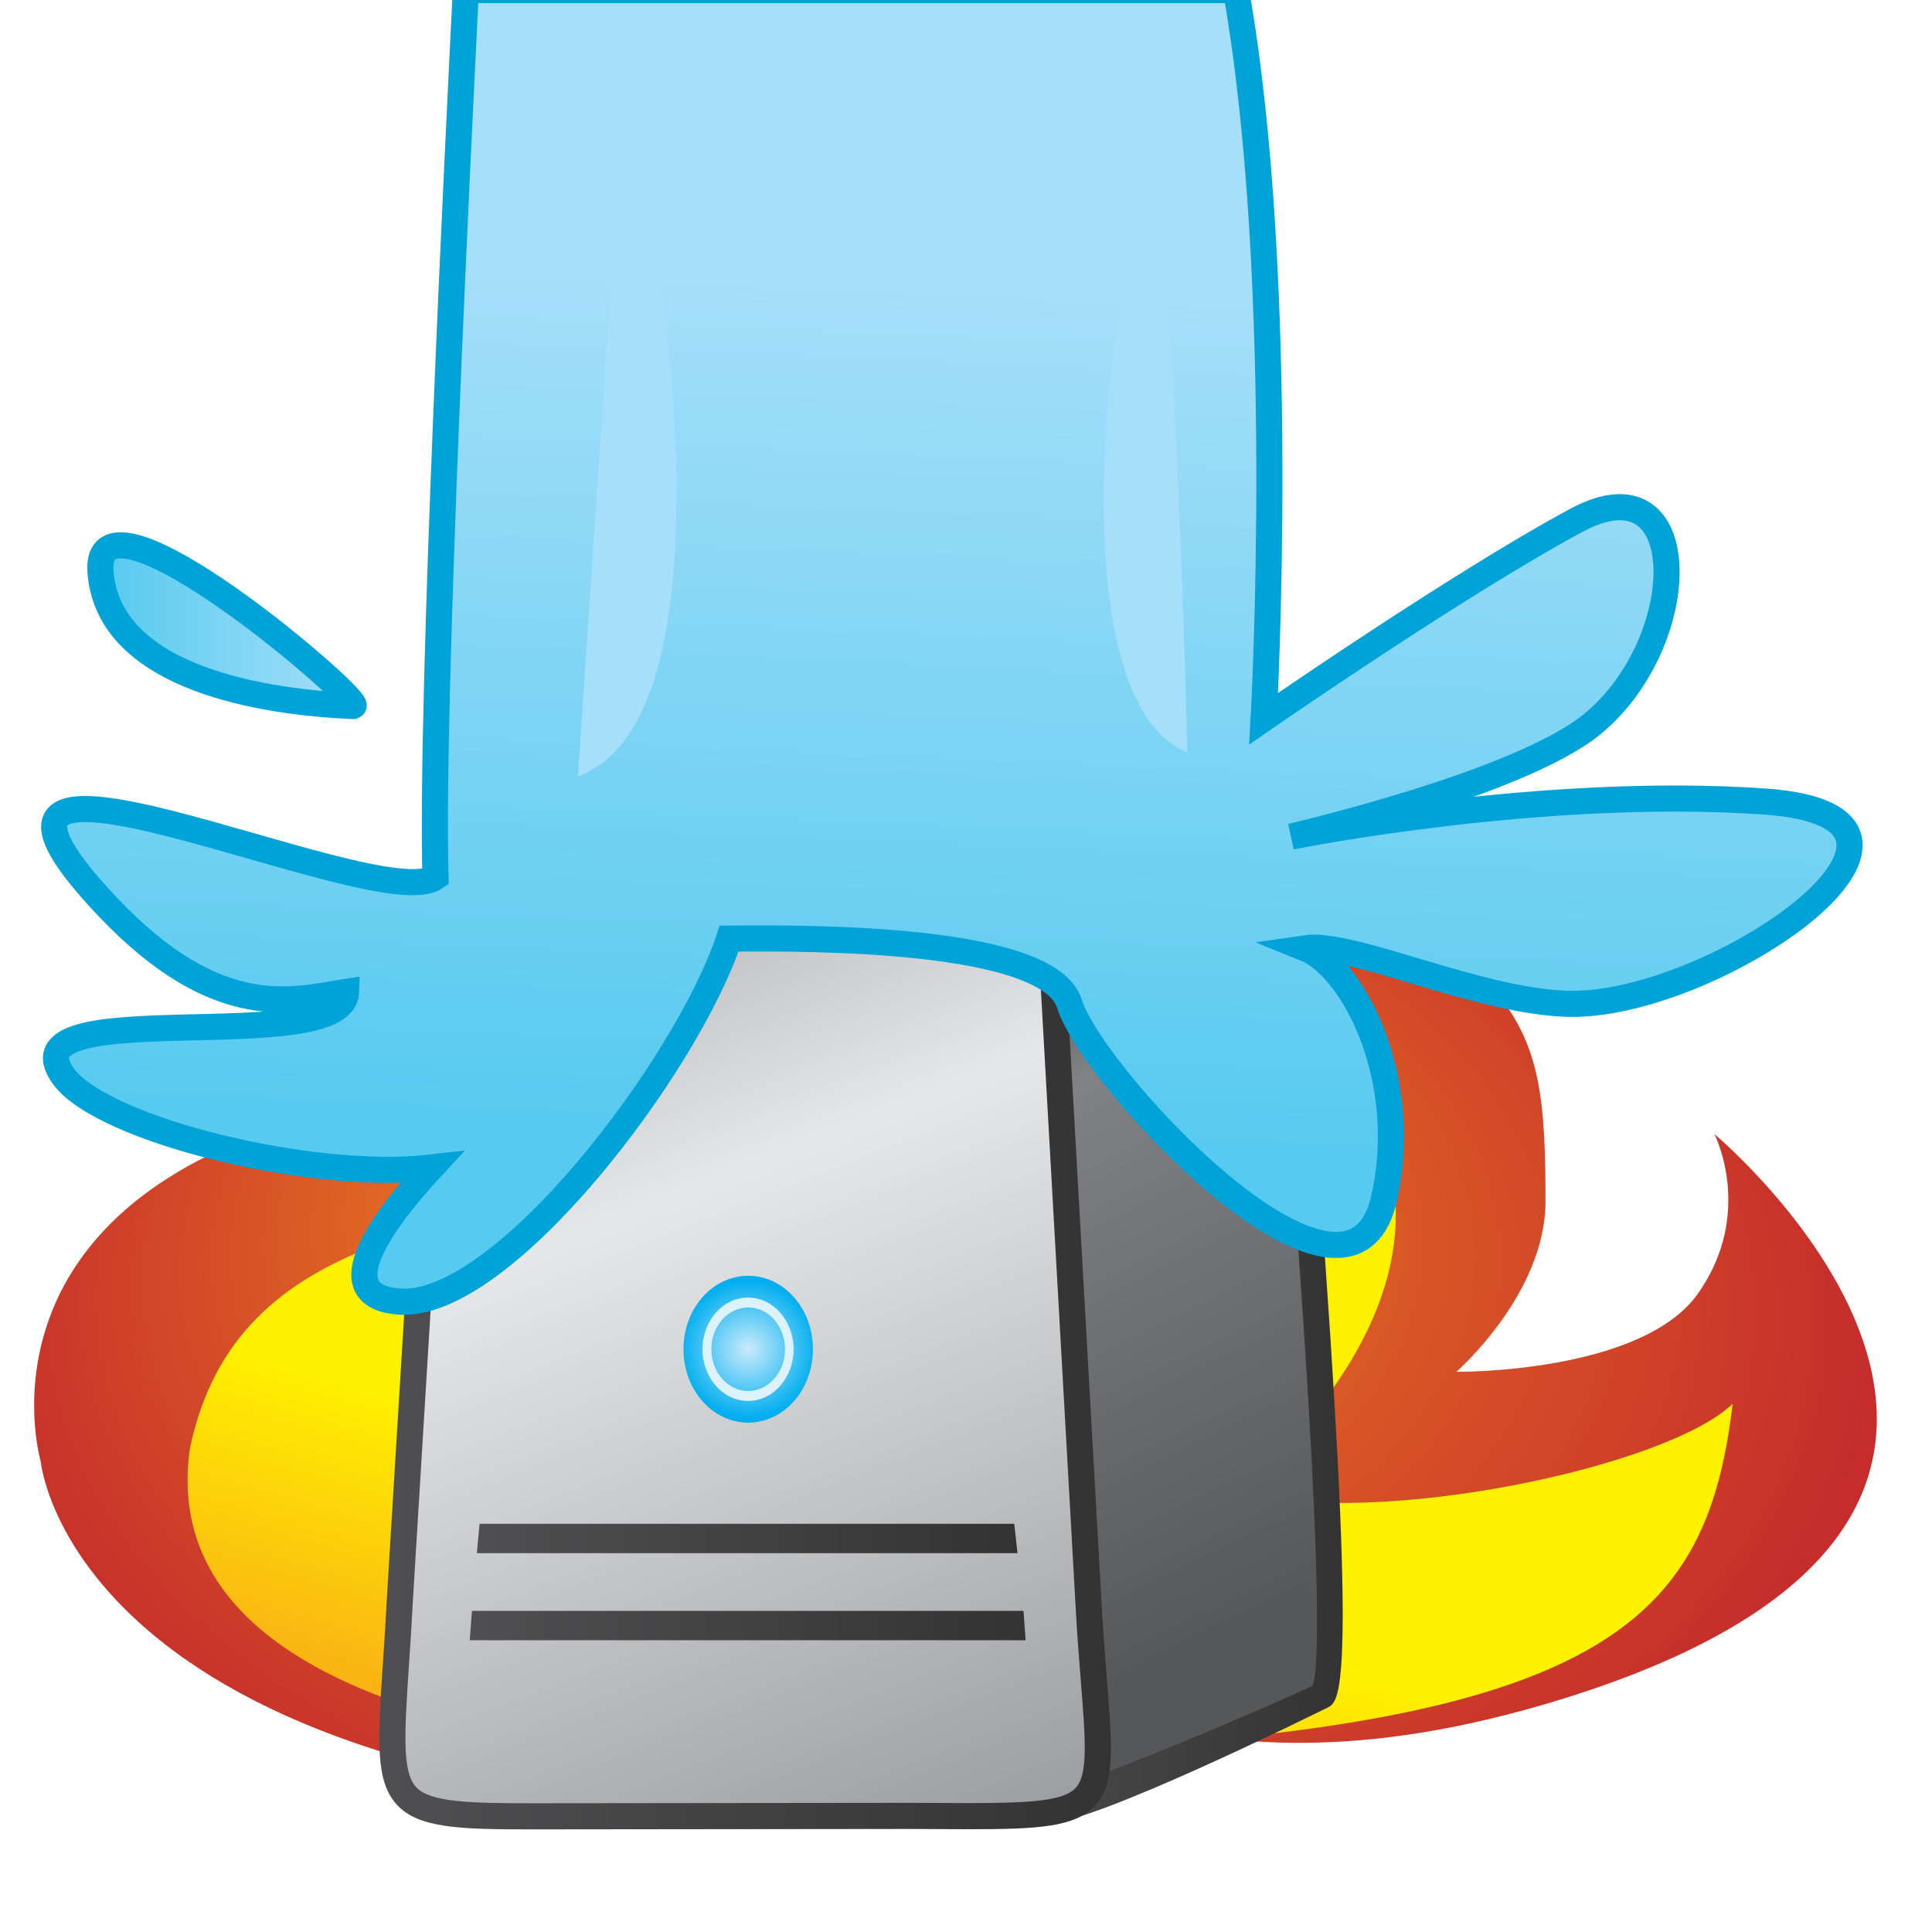
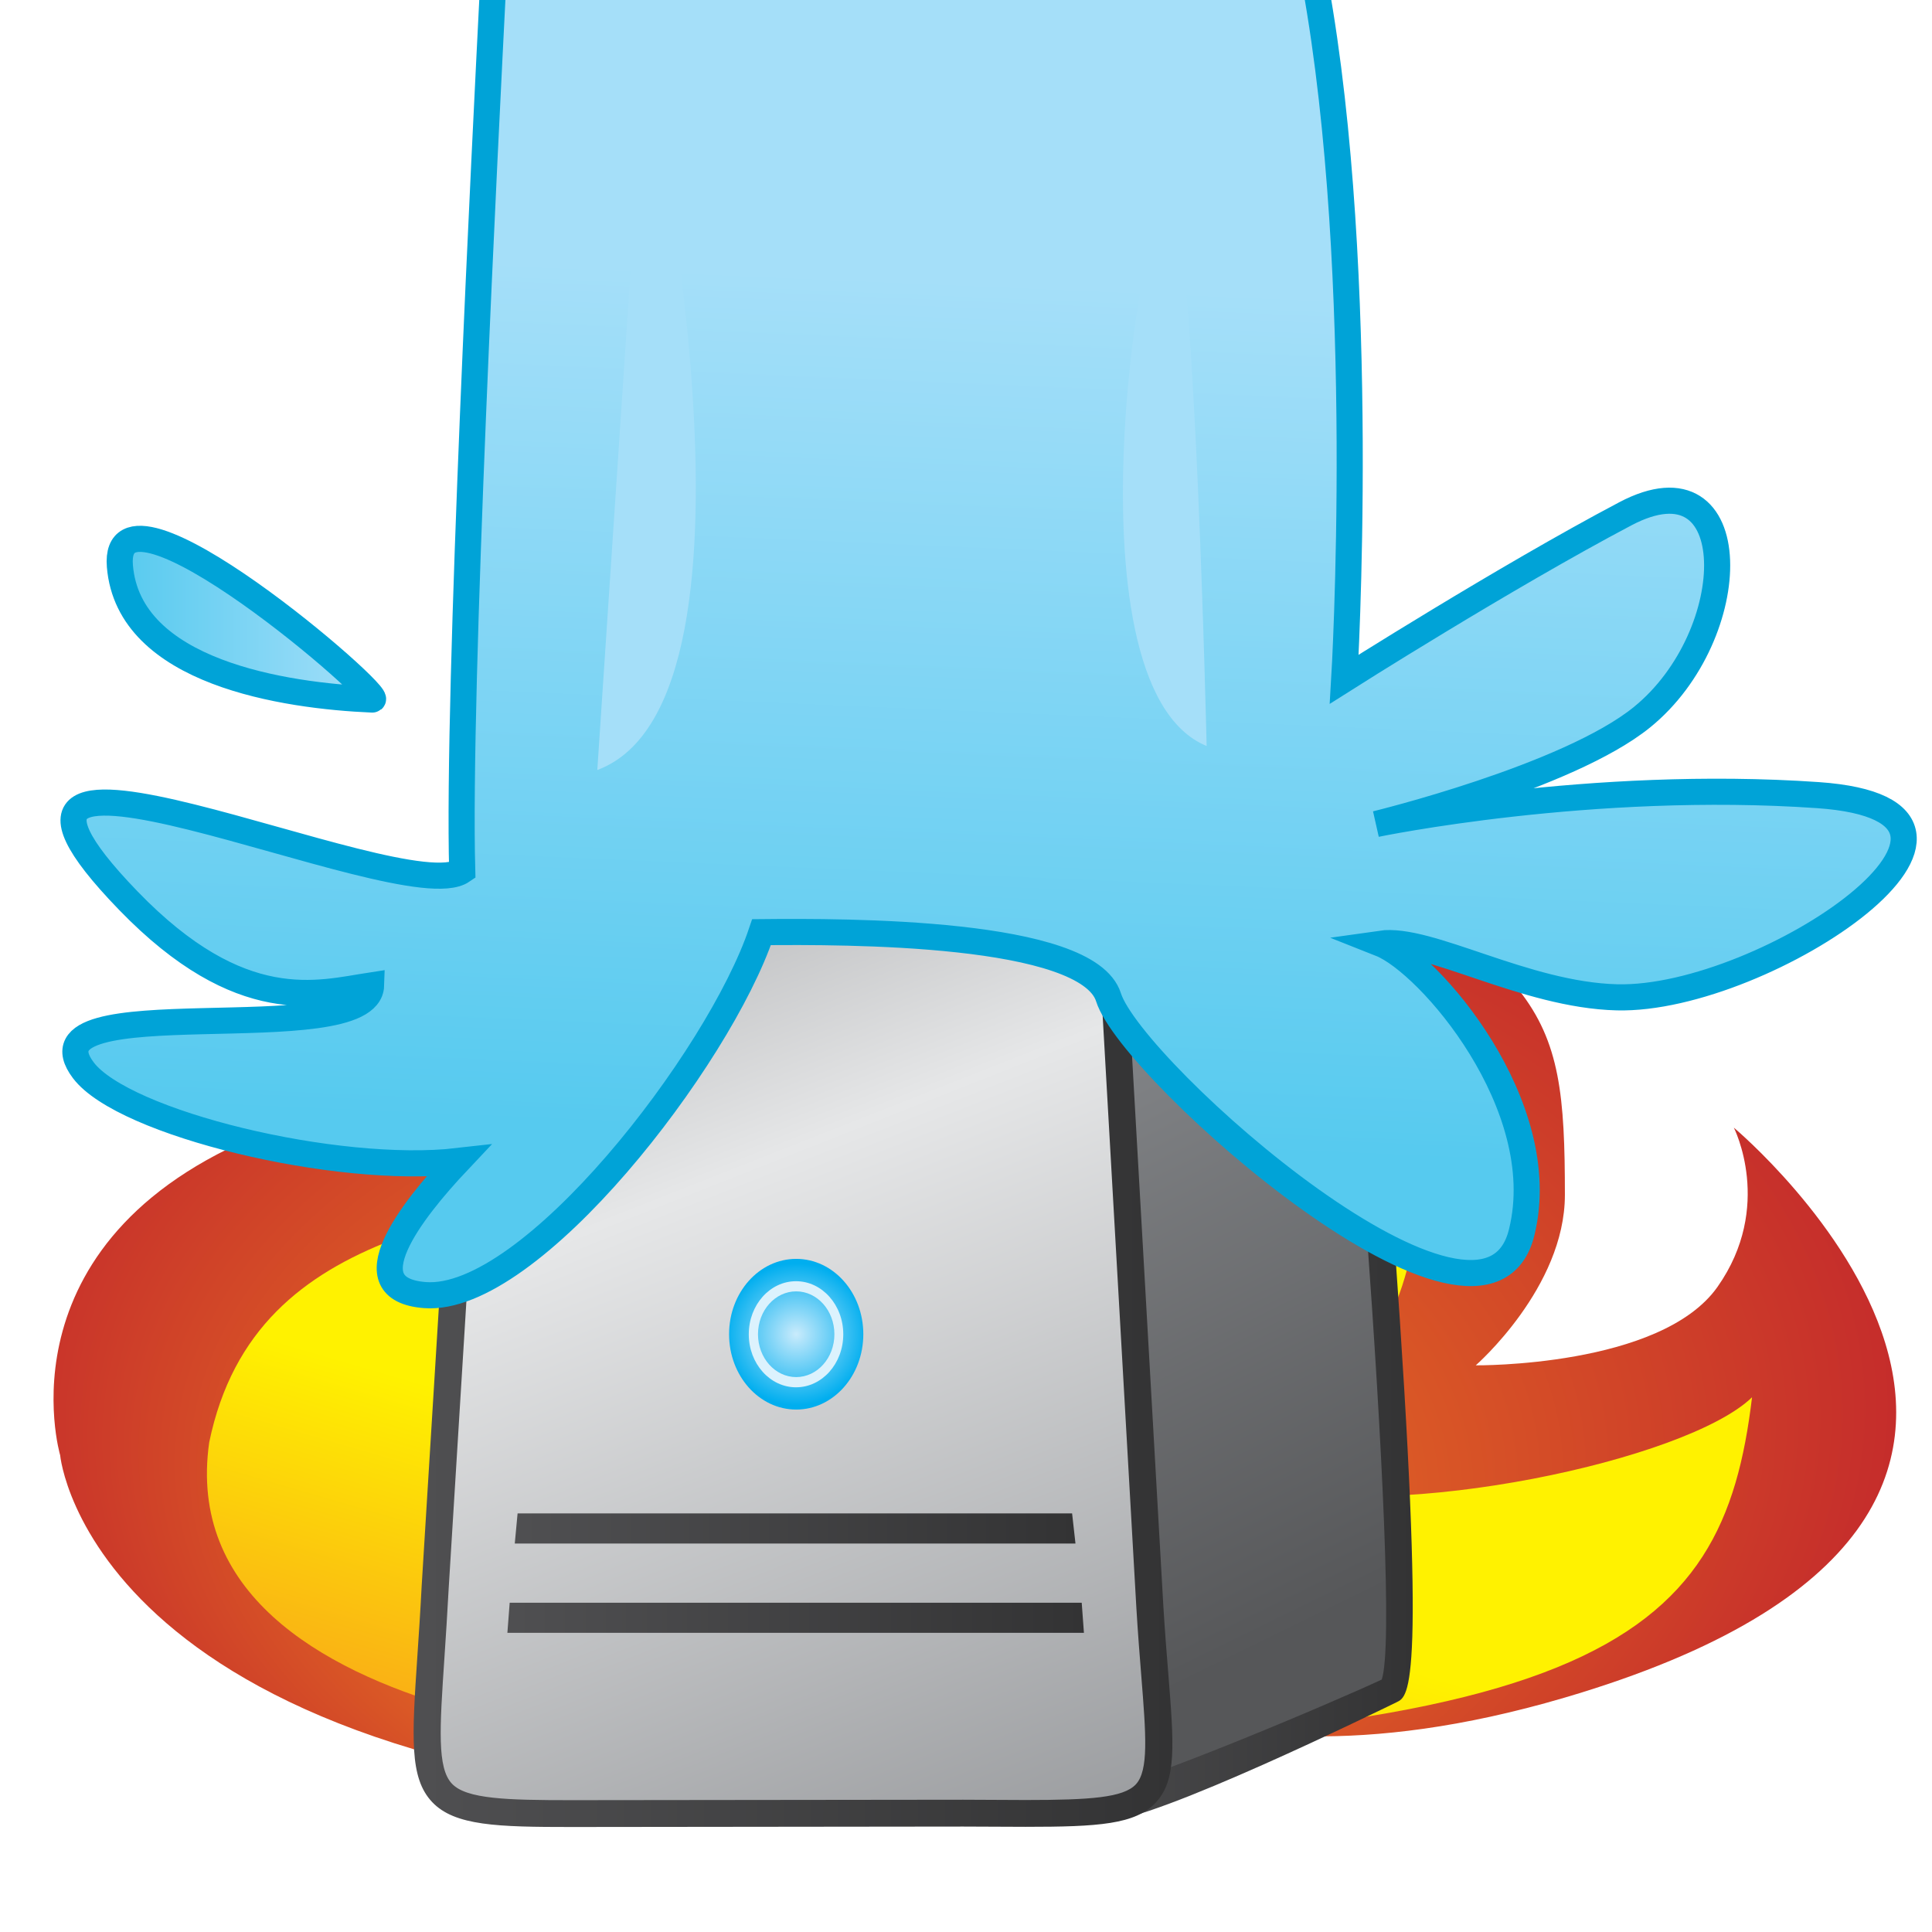
<svg xmlns="http://www.w3.org/2000/svg" version="1.1" id="Layer_1" x="0px" y="0px" width="74" height="74" viewBox="0 0 74 74" enable-background="new 0 0 73.583 71.417" xml:space="preserve">
-   <defs id="defs112" />
-   <g id="g3" transform="translate(-0.7413529,-0.3824115)">
-     <radialGradient id="SVGID_1_" cx="37.171" cy="43.196" r="41.779" fx="28.355" fy="26.446" gradientTransform="matrix(1,0,0,0.6316,0,25.7305)" gradientUnits="userSpaceOnUse">
+   <defs id="defs114" />
+   <g id="g3" transform="translate(0,-0.6295292)">
+     <radialGradient id="SVGID_1_" cx="37.19" cy="-197.655" r="41.779" fx="28.375" fy="-214.405" gradientTransform="matrix(1,0,0,-0.6316,-0.02,-71.8246)" gradientUnits="userSpaceOnUse">
      <stop offset="0" style="stop-color:#F7941E" id="stop6" />
      <stop offset="1" style="stop-color:#BE1E2D" id="stop8" />
    </radialGradient>
-     <path d="m 31.503,69.833 c 2.314,0.064 4.802,-0.241 7.324,-0.647 0.325,0.052 0.862,0.272 0.887,0.109 1.174,-7.559 4.288,1.045 20.224,-3.644 24.096,-7.09 6.471,-21.829 6.471,-21.829 0,0 1.541,3.019 -0.625,6.098 -2.168,3.079 -9.26,3.006 -9.26,3.006 0,0 3.414,-2.977 3.414,-6.528 0,-7.542 -0.748,-8.353 -11.904,-15.153 -10.248,-6.248 -27.46,-4.665 -30.053,-4.394 0.615,0.009 0.454,0.493 4.969,2.728 6.167,3.052 -1.5,10.21 -12.333,14.244 -10.833,4.034 -8.314,12.543 -8.314,12.543 0,0 1.146,12.686 29.2,13.467 z" id="path10" style="fill:url(#SVGID_1_)" />
+     <path d="m 31.503,69.833 c 2.314,0.063 4.802,-0.242 7.324,-0.647 0.325,0.052 0.862,0.272 0.887,0.108 1.175,-7.559 4.289,1.045 20.225,-3.644 24.096,-7.09 6.471,-21.829 6.471,-21.829 0,0 1.541,3.02 -0.625,6.098 -2.168,3.08 -9.26,3.006 -9.26,3.006 0,0 3.414,-2.977 3.414,-6.527 0,-7.542 -0.748,-8.354 -11.904,-15.153 -10.248,-6.248 -27.459,-4.665 -30.053,-4.394 0.615,0.009 0.454,0.493 4.969,2.728 6.167,3.052 -1.5,10.209 -12.333,14.245 -10.833,4.033 -8.314,12.543 -8.314,12.543 0,0 1.145,12.685 29.199,13.466 z" id="path10" style="fill:url(#SVGID_1_)" />
  </g>
-   <linearGradient id="SVGID_2_" gradientUnits="userSpaceOnUse" x1="31.308" y1="76.968" x2="36.402" y2="59.469" gradientTransform="translate(-0.7413529,-0.3824115)">
+   <linearGradient id="SVGID_2_" gradientUnits="userSpaceOnUse" x1="31.328" y1="-6.456" x2="36.422" y2="11.043" gradientTransform="matrix(1,0,0,-1,-0.02,69.88217)">
    <stop offset="0.076" style="stop-color:#F7941E" id="stop13" />
    <stop offset="1" style="stop-color:#FFF200" id="stop15" />
  </linearGradient>
-   <path d="m 27.262,67.257 c 0,0 -21.613,-0.3 -19.99,-11.763 1.792,-8.69 10.958,-8.38 17.625,-10.729 6.667,-2.349 15.44,-9.086 10.125,-12.955 4.33,0.378 29.768,9.249 12.5,25.342 5.25,1.392 16.344,-0.965 18.844,-3.385 -1.125,9.395 -5.771,13.701 -39.104,13.49 z" id="path17" style="fill:url(#SVGID_2_)" />
-   <linearGradient id="SVGID_3_" gradientUnits="userSpaceOnUse" x1="39.088" y1="37.902" x2="50.754" y2="61.735" gradientTransform="translate(-0.7413529,-0.3824115)">
-     <stop offset="0" style="stop-color:#565759" id="stop20" />
-     <stop offset="0.176" style="stop-color:#808285" id="stop22" />
-     <stop offset="1" style="stop-color:#565759" id="stop24" />
+   <path d="m 28.003,67.009 c 0,0 -21.613,-0.3 -19.99,-11.763 1.792,-8.69 10.958,-8.381 17.625,-10.729 6.667,-2.348 15.44,-9.086 10.125,-12.955 4.329,0.378 29.768,9.249 12.5,25.343 5.25,1.391 16.344,-0.966 18.844,-3.386 -1.125,9.395 -5.771,13.701 -39.104,13.49 z" id="path17" style="fill:url(#SVGID_2_)" />
+   <g id="g19" transform="translate(0,-0.6295292)">
+     <linearGradient id="SVGID_3_" gradientUnits="userSpaceOnUse" x1="40.62" y1="33.313" x2="52.606" y2="8.825" gradientTransform="matrix(1,0,0,-1,-0.02,70.5117)">
+       <stop offset="0" style="stop-color:#565759" id="stop22" />
+       <stop offset="0.176" style="stop-color:#808285" id="stop24" />
+       <stop offset="1" style="stop-color:#565759" id="stop26" />
+     </linearGradient>
+     <path d="m 39.275,16.019 c 0,0 10.019,7.253 11.697,10.931 0.806,6.414 3.544,38.055 2.301,38.652 C 52.031,66.203 42.947,70.138 41.39,70.11 39.837,70.081 38.276,18.428 39.275,16.019 z" id="path28" style="fill:url(#SVGID_3_)" />
+     <linearGradient id="SVGID_4_" gradientUnits="userSpaceOnUse" x1="38.541" y1="27.59" x2="54.131" y2="27.59" gradientTransform="matrix(1,0,0,-1,-0.02,70.5117)">
+       <stop offset="0.012" style="stop-color:#4F4F51" id="stop31" />
+       <stop offset="1" style="stop-color:#333334" id="stop33" />
+     </linearGradient>
+     <path d="M 42.351,70.383 H 41.38 C 41.258,70.381 41.029,70.337 40.852,70.07 39.008,67.294 38,17.502 38.794,15.584 l 0.225,-0.125 1.274,0.487 c 0.355,0.209 9.436,6.794 11.152,10.552 l 0.042,0.147 c 0.414,3.3 1.308,12.955 1.923,21.536 1.226,17.096 0.568,17.412 0.091,17.644 -0.62,0.299 -9.295,4.558 -11.15,4.558 z m -0.949,-1.026 0.004,0.514 v -0.514 c -10e-4,0 -0.002,0 -0.004,0 z M 39.624,16.676 C 38.915,23.1 40.513,65.798 41.647,69.335 43.543,69.031 51.181,65.778 52.924,64.96 53.746,62.518 51.358,33.979 50.469,26.853 49.028,23.856 41.843,18.336 39.624,16.676 z" id="path35" style="fill:url(#SVGID_4_)" />
+     <linearGradient id="SVGID_5_" gradientUnits="userSpaceOnUse" x1="19.315" y1="51.71" x2="40.811" y2="-2.842" gradientTransform="matrix(1,0,0,-1,-0.02,70.5117)">
+       <stop offset="0.012" style="stop-color:#757679" id="stop38" />
+       <stop offset="0.479" style="stop-color:#E6E7E8" id="stop40" />
+       <stop offset="1" style="stop-color:#95979A" id="stop42" />
+     </linearGradient>
+     <path d="m 44.041,62.173 c 0.502,8.271 1.668,7.931 -7.147,7.903 L 22.698,70.09 c -7.455,0.016 -6.482,0.002 -6.029,-8.677 l 2.333,-37.831 c 0.389,-7.365 0.713,-7.776 7.174,-7.776 l 7.691,0.009 c 8.795,-0.009 7.348,-0.666 8.212,11.888 l 1.962,34.47 z" id="path44" style="fill:url(#SVGID_5_)" />
+     <polygon points="41.26,22.541 41.334,24.048 19.449,24.048 19.635,22.541 " id="polygon46" style="fill:#f6f6f6" />
+     <polygon points="41.505,25.909 41.608,27.415 19.279,27.415 19.366,25.909 " id="polygon48" style="fill:#f6f6f6" />
+     <polygon points="41.68,29.179 41.764,30.686 19.098,30.686 19.205,29.179 " id="polygon50" style="fill:#f6f6f6" />
+     <g id="g52">
+       <linearGradient id="SVGID_6_" gradientUnits="userSpaceOnUse" x1="15.863" y1="27.561" x2="44.925" y2="27.561" gradientTransform="matrix(1,0,0,-1,-0.02,70.5117)">
+         <stop offset="0.012" style="stop-color:#4F4F51" id="stop55" />
+         <stop offset="1" style="stop-color:#333334" id="stop57" />
+       </linearGradient>
+       <path d="m 44.749,64.742 c -0.062,-0.755 -0.13,-1.615 -0.19,-2.598 L 42.596,27.669 c -0.116,-1.735 -0.194,-3.218 -0.257,-4.485 -0.355,-6.992 -0.402,-7.89 -6.128,-7.89 l -2.343,0.008 -7.692,-0.009 c -6.714,0 -7.289,0.618 -7.692,8.259 L 16.15,61.388 c -0.051,0.999 -0.111,1.88 -0.163,2.662 -0.208,3.109 -0.314,4.674 0.566,5.603 0.861,0.91 2.504,0.955 5.333,0.955 l 15.005,-0.017 2.39,0.01 c 2.801,0 4.205,-0.093 4.987,-0.928 0.808,-0.864 0.696,-2.224 0.481,-4.931 z M 19.268,27.704 h 22.291 c 0,0.01 0,0.02 0.002,0.029 l 0.098,1.734 h -22.5 l 0.109,-1.763 z m 22.091,-3.368 c 0.029,0.579 0.065,1.202 0.105,1.861 H 19.361 l 0.115,-1.861 h 21.883 z m -15.183,-8.016 7.693,0.009 2.342,-0.008 c 4.642,0 4.738,0.017 5.069,6.509 H 19.564 c 0.353,-6.366 0.697,-6.51 6.612,-6.51 z m 17.329,52.655 c -0.476,0.508 -1.739,0.599 -4.224,0.599 L 36.892,69.563 21.887,69.58 c -2.477,0 -4.02,-0.043 -4.576,-0.63 -0.571,-0.604 -0.471,-2.106 -0.288,-4.832 0.052,-0.785 0.111,-1.674 0.164,-2.673 l 1.88,-30.469 h 22.68 l 1.778,31.229 c 0.059,0.99 0.128,1.859 0.189,2.617 0.18,2.259 0.289,3.621 -0.209,4.153 z" id="path59" style="fill:url(#SVGID_6_)" />
+       <linearGradient id="SVGID_7_" gradientUnits="userSpaceOnUse" x1="19.454" y1="7.918" x2="41.538" y2="7.918" gradientTransform="matrix(1,0,0,-1,-0.02,70.5117)">
+         <stop offset="0.012" style="stop-color:#4F4F51" id="stop62" />
+         <stop offset="1" style="stop-color:#333334" id="stop64" />
+       </linearGradient>
+       <polygon points="41.432,62.017 19.522,62.017 19.434,63.171 41.517,63.171 " id="polygon66" style="fill:url(#SVGID_7_)" />
+       <linearGradient id="SVGID_8_" gradientUnits="userSpaceOnUse" x1="19.737" y1="11.338" x2="41.213" y2="11.338" gradientTransform="matrix(1,0,0,-1,-0.02,70.5117)">
+         <stop offset="0.012" style="stop-color:#4F4F51" id="stop69" />
+         <stop offset="1" style="stop-color:#333334" id="stop71" />
+       </linearGradient>
+       <polygon points="41.193,59.75 41.064,58.596 19.825,58.596 19.717,59.75 " id="polygon73" style="fill:url(#SVGID_8_)" />
+     </g>
+     <radialGradient id="SVGID_9_" cx="31.681" cy="18.778" r="2.72" gradientTransform="matrix(1.0107,0,0,-1,-1.5234,70.5117)" gradientUnits="userSpaceOnUse">
+       <stop offset="0" style="stop-color:#C9EBFC" id="stop76" />
+       <stop offset="1" style="stop-color:#00AEEF" id="stop78" />
+     </radialGradient>
+     <ellipse cx="30.496" cy="51.733" rx="2.571" ry="2.886" id="ellipse80" style="fill:url(#SVGID_9_)" d="m 33.067,51.733 c 0,1.594 -1.151,2.886 -2.571,2.886 -1.42,0 -2.571,-1.292 -2.571,-2.886 0,-1.594 1.151,-2.886 2.571,-2.886 1.42,0 2.571,1.292 2.571,2.886 z" />
+     <path d="m 30.489,49.703 c -0.999,0 -1.809,0.91 -1.809,2.032 0,1.123 0.811,2.031 1.809,2.031 1,0 1.81,-0.908 1.81,-2.031 0,-1.122 -0.811,-2.032 -1.81,-2.032 z m 0.006,3.672 c -0.807,0 -1.462,-0.735 -1.462,-1.641 0,-0.908 0.655,-1.642 1.462,-1.642 0.808,0 1.464,0.733 1.464,1.642 0.001,0.905 -0.655,1.641 -1.464,1.641 z" id="path82" style="fill:#dcf2fd" />
+   </g>
+   <linearGradient id="SVGID_10_" gradientUnits="userSpaceOnUse" x1="37.374" y1="26.154" x2="38.787" y2="59.062" gradientTransform="matrix(1,0,0,-1,-0.02,69.88217)">
+     <stop offset="0" style="stop-color:#56CAEF" id="stop85" />
+     <stop offset="1" style="stop-color:#A5DFF9" id="stop87" />
  </linearGradient>
-   <path d="m 37.122,16.875 c 0,0 9.66,7.068 11.279,10.652 0.779,6.25 3.418,37.084 2.219,37.667 -1.199,0.584 -9.958,4.42 -11.457,4.393 -1.498,-0.03 -3.003,-50.365 -2.041,-52.712 z" id="path26" style="fill:url(#SVGID_3_)" />
-   <linearGradient id="SVGID_4_" gradientUnits="userSpaceOnUse" x1="37.136" y1="43.473" x2="52.168" y2="43.473" gradientTransform="translate(-0.7413529,-0.3824115)">
-     <stop offset="0.012" style="stop-color:#4F4F51" id="stop29" />
-     <stop offset="1" style="stop-color:#333334" id="stop31" />
+   <path stroke-miterlimit="10" d="m 69.63,30.455 c -8.698,-0.604 -16.922,1.107 -16.922,1.107 0,0 7.333,-1.782 10.181,-4.089 3.906,-3.167 3.982,-10.232 -0.638,-7.792 -4.623,2.44 -10.764,6.335 -10.764,6.335 0,0 0.926,-15.381 -1.112,-26.646 H 18.889 c -0.292,5.802 -1.378,27.084 -1.185,33.983 -2.28,1.565 -21.075,-7.422 -12.792,1.141 4.326,4.472 7.29,3.557 9.302,3.25 -0.083,2.597 -13.497,-0.028 -11.022,3.25 1.538,2.037 9.704,4.01 14.354,3.477 -1.816,1.925 -4.134,4.914 -1.271,5.134 4.04,0.312 11.267,-9.06 12.893,-13.901 3.203,-0.031 12.486,-0.057 13.291,2.496 0.894,2.836 14.47,14.838 15.834,8.963 1.167,-4.833 -3.555,-10.284 -5.413,-11.019 1.841,-0.265 5.521,1.968 9.055,2.056 5.708,0.143 16.395,-7.141 7.695,-7.745 z" id="path89" style="fill:url(#SVGID_10_);stroke:#00a3d7;stroke-width:1;stroke-miterlimit:10" />
+   <linearGradient id="SVGID_11_" gradientUnits="userSpaceOnUse" x1="47.633" y1="25.46" x2="45.883" y2="40.21" gradientTransform="matrix(1,0,0,-1,-0.02,69.88217)">
+     <stop offset="0" style="stop-color:#56CAEF" id="stop92" />
+     <stop offset="1" style="stop-color:#A5DFF9" id="stop94" />
  </linearGradient>
-   <path d="m 40.087,69.852 h -0.933 c -0.118,-0.002 -0.34,-0.045 -0.511,-0.305 -1.777,-2.705 -2.75,-51.227 -1.983,-53.096 l 0.214,-0.121 1.229,0.474 c 0.344,0.204 9.1,6.621 10.754,10.283 l 0.041,0.144 c 0.4,3.215 1.262,12.625 1.854,20.986 1.182,16.66 0.549,16.969 0.088,17.193 -0.599,0.291 -8.964,4.442 -10.753,4.442 z m -0.914,-1 0.007,0.5 v -0.5 c -0.003,0 -0.005,0 -0.007,0 z m -1.715,-51.337 c -0.683,6.26 0.857,47.868 1.951,51.315 1.828,-0.297 9.194,-3.467 10.874,-4.264 0.793,-2.379 -1.51,-30.19 -2.367,-37.134 -1.39,-2.92 -8.317,-8.299 -10.458,-9.917 z" id="path33" style="fill:url(#SVGID_4_)" />
-   <linearGradient id="SVGID_5_" gradientUnits="userSpaceOnUse" x1="18.51" y1="19.993" x2="39.426" y2="73.076" gradientTransform="translate(-0.7413529,-0.3824115)">
-     <stop offset="0.012" style="stop-color:#757679" id="stop36" />
-     <stop offset="0.479" style="stop-color:#E6E7E8" id="stop38" />
-     <stop offset="1" style="stop-color:#95979A" id="stop40" />
+   <path d="m 46.217,28.574 c 0,0 -0.449,-19.5 -1.334,-21 -0.885,-1.5 -4.388,18.65 1.334,21 z" id="path96" style="fill:url(#SVGID_11_)" />
+   <linearGradient id="SVGID_12_" gradientUnits="userSpaceOnUse" x1="52.86" y1="43.149" x2="51.11" y2="57.899" gradientTransform="matrix(0.9978,0.0664,0.0664,-0.9978,-29.7308,84.54077)">
+     <stop offset="0" style="stop-color:#56CAEF" id="stop99" />
+     <stop offset="1" style="stop-color:#A5DFF9" id="stop101" />
  </linearGradient>
-   <path d="m 41.717,61.852 c 0.484,8.061 1.609,7.729 -6.891,7.701 l -13.687,0.014 c -7.188,0.016 -6.25,0.002 -5.813,-8.455 l 2.25,-36.866 c 0.375,-7.177 0.688,-7.578 6.917,-7.578 l 7.416,0.009 c 8.479,-0.009 7.084,-0.649 7.917,11.585 l 1.891,33.59 z" id="path42" style="fill:url(#SVGID_5_)" />
-   <polygon points="39.849,25.081 18.747,25.081 18.927,23.612 39.778,23.612 " id="polygon44" style="fill:#f6f6f6" transform="translate(-0.7413529,-0.3824115)" />
-   <polygon points="40.112,28.362 18.583,28.362 18.667,26.894 40.015,26.894 " id="polygon46" style="fill:#f6f6f6" transform="translate(-0.7413529,-0.3824115)" />
-   <polygon points="40.262,31.55 18.409,31.55 18.511,30.081 40.183,30.081 " id="polygon48" style="fill:#f6f6f6" transform="translate(-0.7413529,-0.3824115)" />
-   <g id="g50" transform="translate(-0.7413529,-0.3824115)">
-     <linearGradient id="SVGID_6_" gradientUnits="userSpaceOnUse" x1="15.271" y1="43.5" x2="43.291" y2="43.5">
-       <stop offset="0.012" style="stop-color:#4F4F51" id="stop53" />
-       <stop offset="1" style="stop-color:#333334" id="stop55" />
-     </linearGradient>
-     <path d="M 43.14,64.736 C 43.082,64.002 43.015,63.162 42.957,62.205 L 41.066,28.61 C 40.951,26.919 40.878,25.474 40.816,24.239 40.474,17.426 40.43,16.551 34.909,16.551 L 32.65,16.559 25.233,16.55 c -6.473,0 -7.027,0.602 -7.416,8.048 l -2.25,36.871 c -0.05,0.973 -0.107,1.832 -0.157,2.594 -0.201,3.031 -0.302,4.553 0.546,5.459 0.83,0.887 2.414,0.93 5.142,0.93 l 14.468,-0.016 2.303,0.01 c 2.702,0 4.057,-0.09 4.809,-0.904 0.777,-0.841 0.671,-2.167 0.462,-4.806 z M 18.573,28.644 h 21.493 c 10e-4,0.01 10e-4,0.019 0.002,0.028 l 0.095,1.69 H 18.468 l 0.105,-1.718 z m 21.3,-3.282 c 0.029,0.564 0.063,1.17 0.101,1.813 H 18.663 l 0.11,-1.813 h 21.1 z m -14.639,-7.812 7.417,0.009 2.259,-0.008 c 4.475,0 4.568,0.017 4.888,6.343 h -20.94 c 0.341,-6.203 0.672,-6.344 6.376,-6.344 z m 16.709,51.313 c -0.457,0.494 -1.678,0.582 -4.074,0.582 l -2.302,-0.01 -14.469,0.016 c -2.388,0 -3.876,-0.041 -4.412,-0.613 -0.551,-0.588 -0.454,-2.053 -0.278,-4.709 0.051,-0.766 0.108,-1.631 0.158,-2.605 l 1.813,-29.692 h 21.867 l 1.713,30.432 c 0.058,0.965 0.125,1.811 0.184,2.551 0.174,2.2 0.28,3.528 -0.2,4.048 z" id="path57" style="fill:url(#SVGID_6_)" />
-     <linearGradient id="SVGID_7_" gradientUnits="userSpaceOnUse" x1="18.733" y1="62.644" x2="40.025" y2="62.644">
-       <stop offset="0.012" style="stop-color:#4F4F51" id="stop60" />
-       <stop offset="1" style="stop-color:#333334" id="stop62" />
-     </linearGradient>
-     <polygon points="18.818,62.082 18.733,63.207 40.025,63.207 39.943,62.082 " id="polygon64" style="fill:url(#SVGID_7_)" />
-     <linearGradient id="SVGID_8_" gradientUnits="userSpaceOnUse" x1="19.006" y1="59.31" x2="39.714" y2="59.31">
-       <stop offset="0.012" style="stop-color:#4F4F51" id="stop67" />
-       <stop offset="1" style="stop-color:#333334" id="stop69" />
-     </linearGradient>
-     <polygon points="39.589,58.748 19.11,58.748 19.006,59.873 39.714,59.873 " id="polygon71" style="fill:url(#SVGID_8_)" />
-   </g>
-   <radialGradient id="SVGID_9_" cx="29.399" cy="52.06" r="2.651" gradientUnits="userSpaceOnUse">
-     <stop offset="0" style="stop-color:#C9EBFC" id="stop74" />
-     <stop offset="1" style="stop-color:#00AEEF" id="stop76" />
-   </radialGradient>
-   <ellipse cx="29.399" cy="52.06" rx="2.479" ry="2.813" id="ellipse78" style="fill:url(#SVGID_9_)" transform="translate(-0.7413529,-0.3824115)" />
-   <path d="m 28.651,49.7 c -0.963,0 -1.744,0.887 -1.744,1.979 0,1.094 0.781,1.979 1.744,1.979 0.964,0 1.745,-0.885 1.745,-1.979 0,-1.093 -0.782,-1.979 -1.745,-1.979 z m 0.006,3.578 c -0.778,0 -1.41,-0.717 -1.41,-1.6 0,-0.885 0.632,-1.6 1.41,-1.6 0.779,0 1.411,0.715 1.411,1.6 10e-4,0.883 -0.631,1.6 -1.411,1.6 z" id="path80" style="fill:#dcf2fd" />
-   <linearGradient id="SVGID_10_" gradientUnits="userSpaceOnUse" x1="36.687" y1="44.353" x2="38.098" y2="11.5" gradientTransform="translate(-0.7413529,-0.3824115)">
-     <stop offset="0" style="stop-color:#56CAEF" id="stop83" />
-     <stop offset="1" style="stop-color:#A5DFF9" id="stop85" />
+   <path d="M 22.878,29.493 24.699,2.139 c 0,0 5.428,24.653 -1.821,27.354 z" id="path103" style="fill:url(#SVGID_12_)" />
+   <linearGradient id="SVGID_13_" gradientUnits="userSpaceOnUse" x1="4.604" y1="46.166" x2="14.31" y2="46.166" gradientTransform="matrix(1,0,0,-1,-0.02,69.88217)">
+     <stop offset="0" style="stop-color:#56CAEF" id="stop106" />
+     <stop offset="1" style="stop-color:#A5DFF9" id="stop108" />
  </linearGradient>
-   <path stroke-miterlimit="10" d="m 67.619,30.703 c -8.534,-0.604 -18.166,1.341 -18.166,1.341 0,0 8.759,-2.016 11.552,-4.323 3.833,-3.167 3.908,-10.232 -0.625,-7.792 -4.534,2.44 -11.979,7.598 -11.979,7.598 0,0 0.937,-16.644 -1.062,-27.909 h -29.497 c -0.287,5.802 -1.352,27.084 -1.162,33.983 -2.237,1.565 -20.674,-7.422 -12.549,1.141 4.244,4.472 7.151,3.557 9.125,3.25 -0.081,2.597 -13.24,-0.028 -10.813,3.25 1.509,2.037 9.519,4.011 14.081,3.477 -1.781,1.925 -4.055,4.914 -1.247,5.134 3.963,0.311 11.053,-9.06 12.648,-13.902 3.142,-0.03 12.249,-0.056 13.038,2.497 0.877,2.835 10.704,13.356 12.042,7.481 1.056,-4.637 -1.193,-8.876 -3.016,-9.61 1.805,-0.265 6.613,2.041 10.079,2.129 5.601,0.143 16.085,-7.141 7.551,-7.745 z" id="path87" style="fill:url(#SVGID_10_);stroke:#00a3d7;stroke-width:1;stroke-miterlimit:10" />
-   <linearGradient id="SVGID_11_" gradientUnits="userSpaceOnUse" x1="47.613" y1="45.053" x2="45.863" y2="30.303" gradientTransform="translate(-0.7413529,-0.3824115)">
-     <stop offset="0" style="stop-color:#56CAEF" id="stop90" />
-     <stop offset="1" style="stop-color:#A5DFF9" id="stop92" />
-   </linearGradient>
-   <path d="m 45.477,28.822 c 0,0 -0.45,-19.5 -1.335,-21 -0.885,-1.5 -4.388,18.65 1.335,21 z" id="path94" style="fill:url(#SVGID_11_)" />
-   <linearGradient id="SVGID_12_" gradientUnits="userSpaceOnUse" x1="27.809" y1="45.529" x2="26.059" y2="30.779" gradientTransform="matrix(0.9978,0.0664,-0.0664,0.9978,0.4139471,-2.030912)">
-     <stop offset="0" style="stop-color:#56CAEF" id="stop97" />
-     <stop offset="1" style="stop-color:#A5DFF9" id="stop99" />
-   </linearGradient>
-   <path d="m 22.137,29.741 1.821,-27.354 c 0,0 5.428,24.653 -1.821,27.354 z" id="path101" style="fill:url(#SVGID_12_)" />
-   <linearGradient id="SVGID_13_" gradientUnits="userSpaceOnUse" x1="4.584" y1="24.347" x2="14.29" y2="24.347" gradientTransform="translate(-0.7413529,-0.3824115)">
-     <stop offset="0" style="stop-color:#56CAEF" id="stop104" />
-     <stop offset="1" style="stop-color:#A5DFF9" id="stop106" />
-   </linearGradient>
-   <path stroke-miterlimit="10" d="m 13.518,27.042 c 0.673,0.029 -10,-9.196 -9.667,-5.112 0.333,4.084 6.325,4.97 9.667,5.112 z" id="path108" style="fill:url(#SVGID_13_);stroke:#00a3d7;stroke-width:1;stroke-miterlimit:10" />
+   <path stroke-miterlimit="10" d="m 14.259,26.794 c 0.673,0.029 -10,-9.196 -9.667,-5.112 0.333,4.084 6.325,4.97 9.667,5.112 z" id="path110" style="fill:url(#SVGID_13_);stroke:#00a3d7;stroke-width:1;stroke-miterlimit:10" />
</svg>
